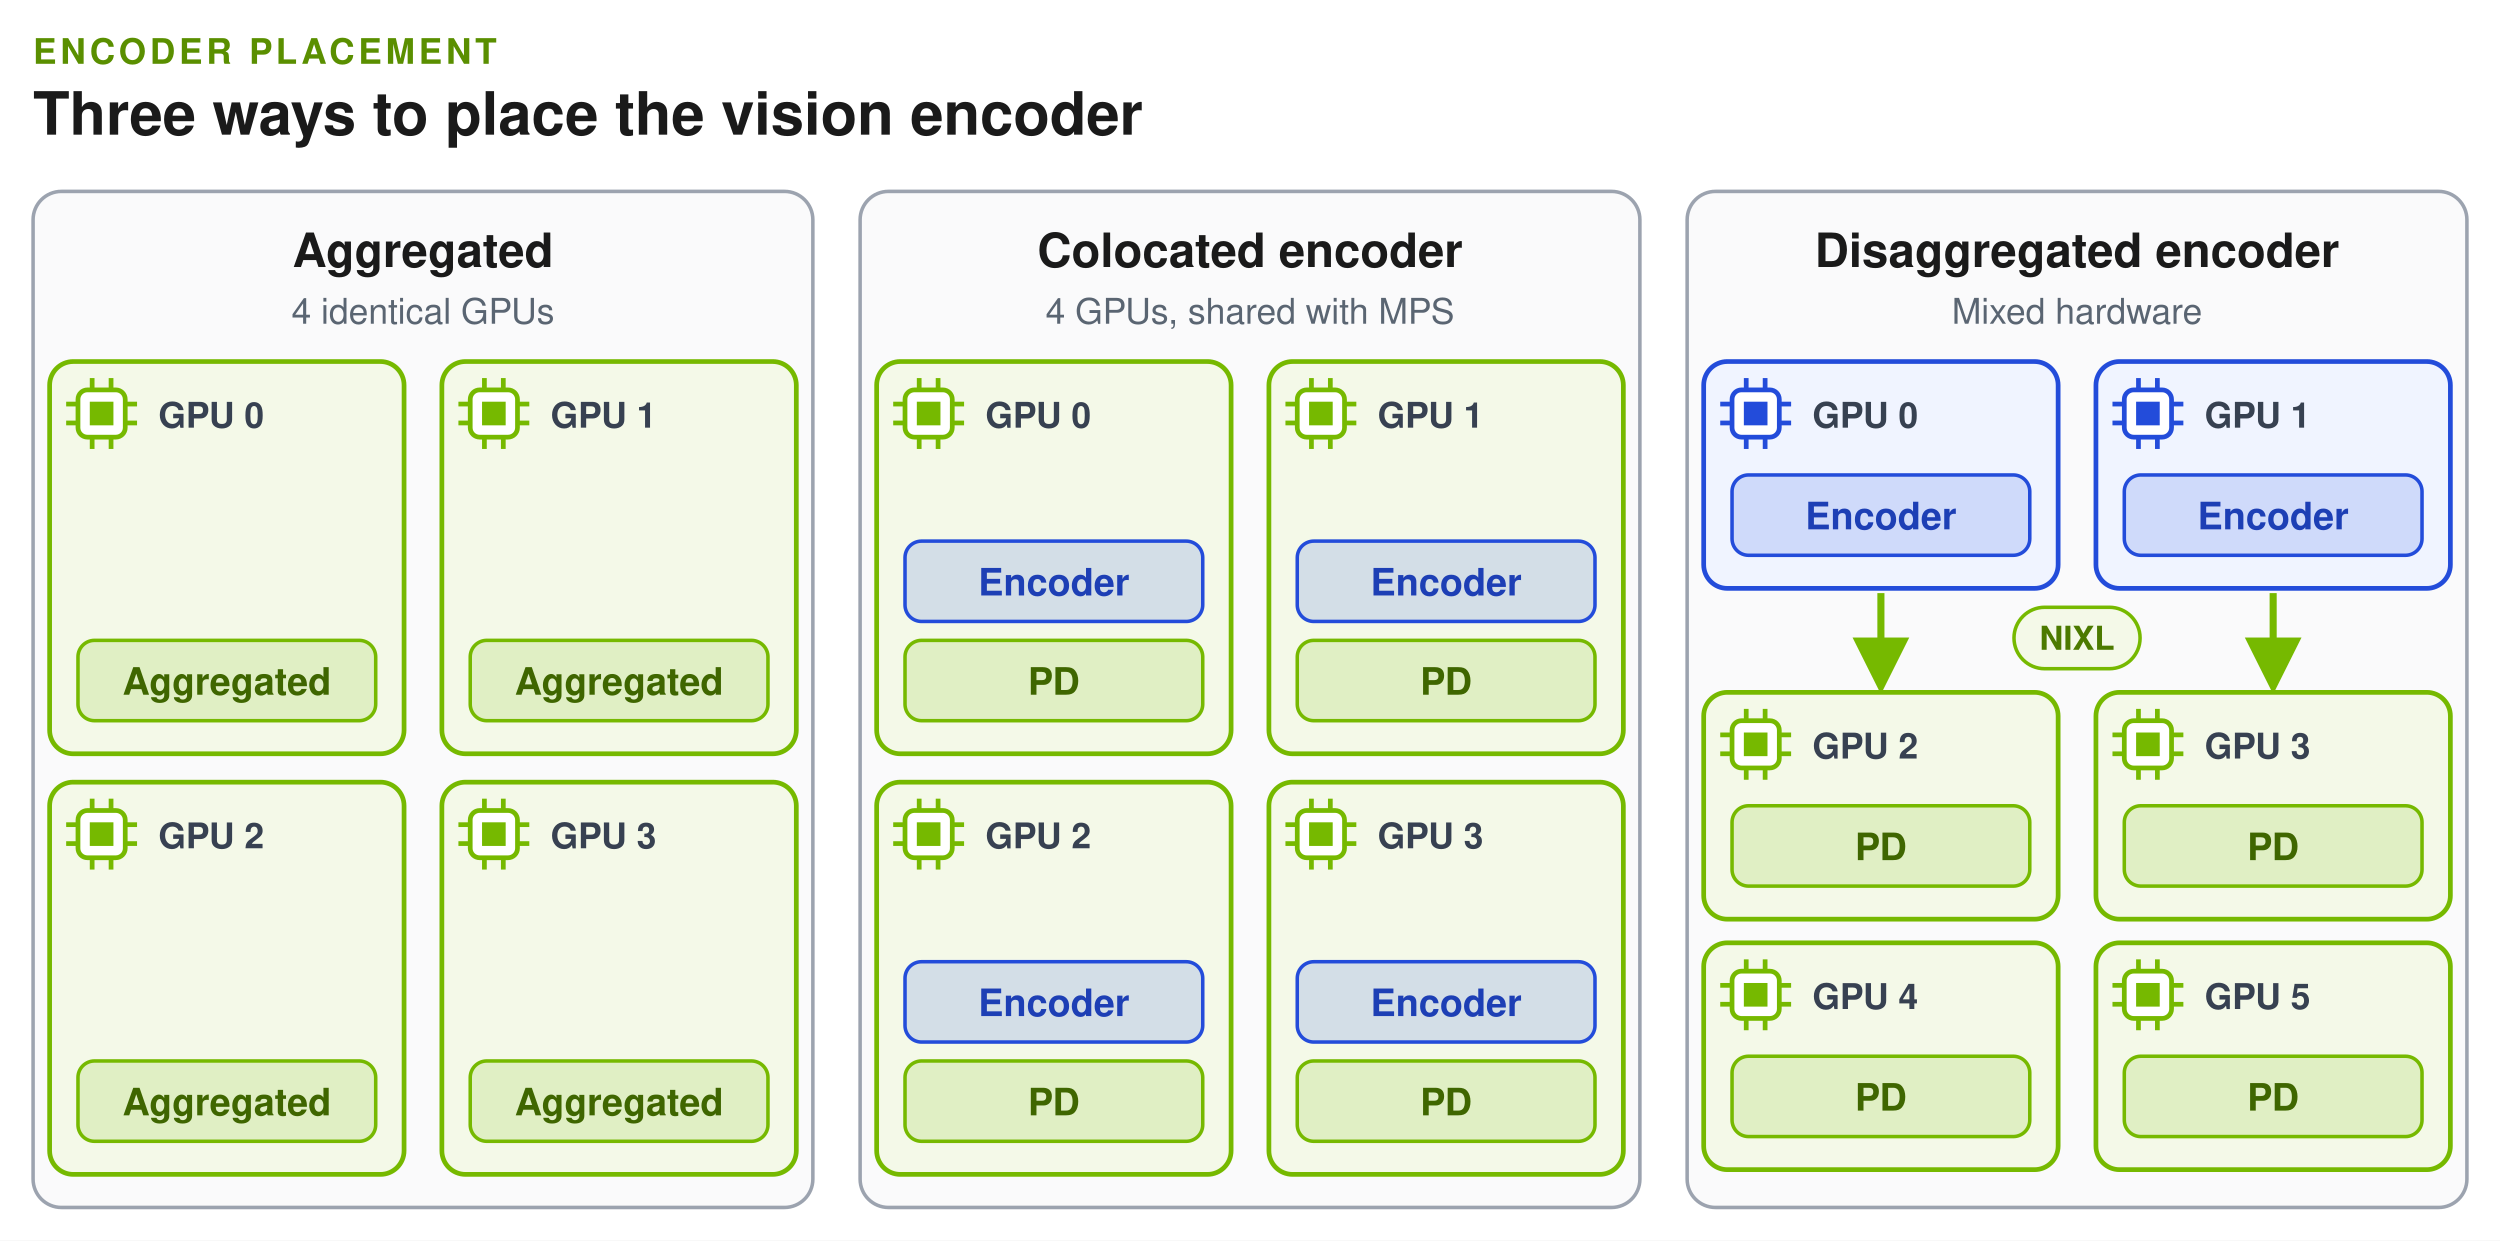
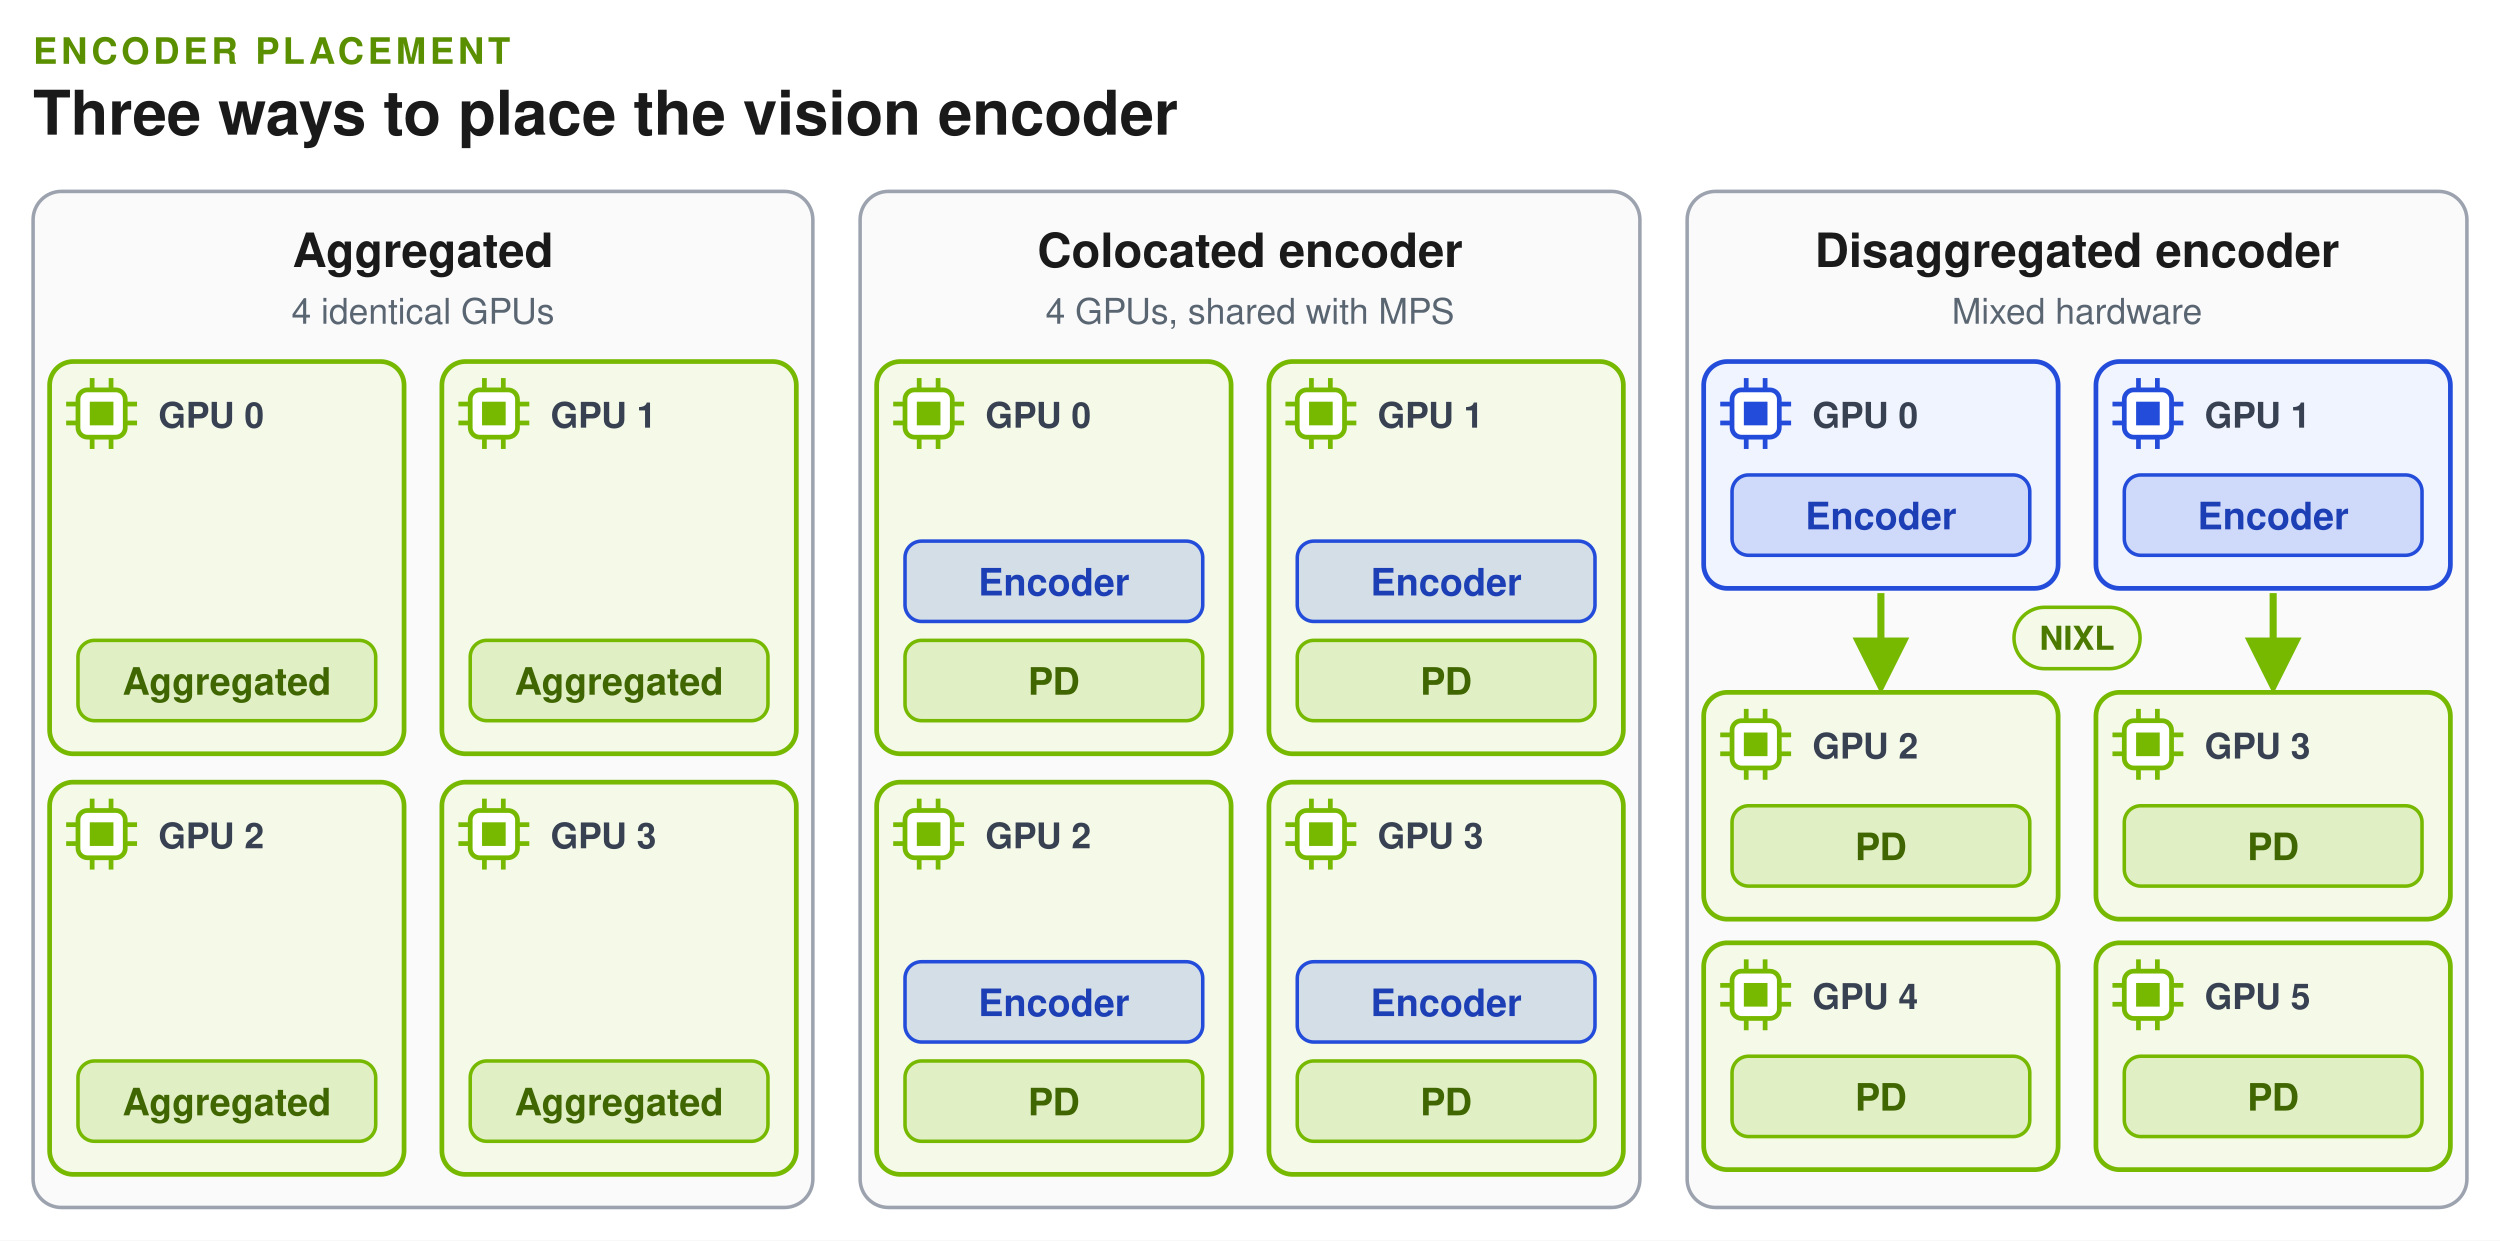
<svg xmlns="http://www.w3.org/2000/svg" width="1058" height="525" viewBox="22 9 1058 525" role="img" aria-labelledby="title desc" font-family="Helvetica, Arial, sans-serif">
  <defs>
    <marker id="arrow" viewBox="0 0 10 10" refX="8" refY="5" markerWidth="8" markerHeight="8" orient="auto">
      <path d="M0,0 L10,5 L0,10 z" fill="#234CDA" />
    </marker>
    <marker id="arrow-green" viewBox="0 0 10 10" refX="8" refY="5" markerWidth="8" markerHeight="8" orient="auto">
      <path d="M0,0 L10,5 L0,10 z" fill="#76B900" />
    </marker>
    <marker id="arrow-gray" viewBox="0 0 10 10" refX="8" refY="5" markerWidth="8" markerHeight="8" orient="auto">
      <path d="M0,0 L10,5 L0,10 z" fill="#9CA3AF" />
    </marker>
    <marker id="arrow-green-start" viewBox="0 0 10 10" refX="8" refY="5" markerWidth="8" markerHeight="8" orient="auto-start-reverse">
      <path d="M0,0 L10,5 L0,10 z" fill="#76B900" />
    </marker>
  </defs>
  <rect x="22" y="9" width="1058" height="525" fill="#FFFFFF" />
-   <text x="36" y="36" font-size="14.9" font-weight="700" letter-spacing="1.6" fill="#5A8F00">ENCODER PLACEMENT</text>
-   <text x="36" y="66" font-size="25.3" font-weight="700" fill="#1A1A1A">Three ways to place the vision encoder</text>
+   <text x="36" y="36" font-size="15.4" font-weight="700" letter-spacing="1.6" fill="#5A8F00">ENCODER PLACEMENT</text>
+   <text x="36" y="66" font-size="26.1" font-weight="700" fill="#1A1A1A">Three ways to place the vision encoder</text>
  <rect x="36" y="90" width="330" height="430" rx="12" fill="#FAFAFB" stroke="#9CA3AF" stroke-width="1.5" />
  <text x="201" y="122" font-size="20" font-weight="700" fill="#1A1A1A" text-anchor="middle">Aggregated</text>
  <text x="201" y="146" font-size="15" font-weight="400" fill="#5A6572" text-anchor="middle">4 identical GPUs</text>
  <rect x="386" y="90" width="330" height="430" rx="12" fill="#FAFAFB" stroke="#9CA3AF" stroke-width="1.5" />
  <text x="551" y="122" font-size="20" font-weight="700" fill="#1A1A1A" text-anchor="middle">Colocated encoder</text>
  <text x="551" y="146" font-size="15" font-weight="400" fill="#5A6572" text-anchor="middle">4 GPUs, shared with MPS</text>
  <rect x="736" y="90" width="330" height="430" rx="12" fill="#FAFAFB" stroke="#9CA3AF" stroke-width="1.5" />
  <text x="901" y="122" font-size="20" font-weight="700" fill="#1A1A1A" text-anchor="middle">Disaggregated encoder</text>
  <text x="901" y="146" font-size="15" font-weight="400" fill="#5A6572" text-anchor="middle">Mixed hardware</text>
  <rect x="43" y="162" width="150" height="166" rx="10" fill="#F4F9E8" stroke="#76B900" stroke-width="2" />
  <rect x="55.0" y="174.0" width="20" height="20" rx="4" fill="#FFFFFF" stroke="#76B900" stroke-width="2" />
  <rect x="60.0" y="179.0" width="10.0" height="10.0" fill="#76B900" />
  <line x1="61.0" y1="169.0" x2="61.0" y2="174.0" stroke="#76B900" stroke-width="2" />
  <line x1="61.0" y1="194.0" x2="61.0" y2="199.0" stroke="#76B900" stroke-width="2" />
  <line x1="50.0" y1="180.0" x2="55.0" y2="180.0" stroke="#76B900" stroke-width="2" />
  <line x1="75.0" y1="180.0" x2="80.0" y2="180.0" stroke="#76B900" stroke-width="2" />
  <line x1="69.0" y1="169.0" x2="69.0" y2="174.0" stroke="#76B900" stroke-width="2" />
  <line x1="69.0" y1="194.0" x2="69.0" y2="199.0" stroke="#76B900" stroke-width="2" />
  <line x1="50.0" y1="188.0" x2="55.0" y2="188.0" stroke="#76B900" stroke-width="2" />
  <line x1="75.0" y1="188.0" x2="80.0" y2="188.0" stroke="#76B900" stroke-width="2" />
  <text x="89" y="190" font-size="15" font-weight="700" fill="#374151" text-anchor="start">GPU 0</text>
  <rect x="55" y="280" width="126" height="34" rx="7" fill="#76B900" fill-opacity="0.16" stroke="#76B900" stroke-width="1.5" />
  <text x="118.0" y="303" font-size="16" font-weight="700" fill="#3F6600" text-anchor="middle">Aggregated</text>
  <rect x="209" y="162" width="150" height="166" rx="10" fill="#F4F9E8" stroke="#76B900" stroke-width="2" />
  <rect x="221.0" y="174.0" width="20" height="20" rx="4" fill="#FFFFFF" stroke="#76B900" stroke-width="2" />
  <rect x="226.0" y="179.0" width="10.0" height="10.0" fill="#76B900" />
  <line x1="227.0" y1="169.0" x2="227.0" y2="174.0" stroke="#76B900" stroke-width="2" />
  <line x1="227.0" y1="194.0" x2="227.0" y2="199.0" stroke="#76B900" stroke-width="2" />
  <line x1="216.0" y1="180.0" x2="221.0" y2="180.0" stroke="#76B900" stroke-width="2" />
  <line x1="241.0" y1="180.0" x2="246.0" y2="180.0" stroke="#76B900" stroke-width="2" />
  <line x1="235.0" y1="169.0" x2="235.0" y2="174.0" stroke="#76B900" stroke-width="2" />
  <line x1="235.0" y1="194.0" x2="235.0" y2="199.0" stroke="#76B900" stroke-width="2" />
  <line x1="216.0" y1="188.0" x2="221.0" y2="188.0" stroke="#76B900" stroke-width="2" />
  <line x1="241.0" y1="188.0" x2="246.0" y2="188.0" stroke="#76B900" stroke-width="2" />
  <text x="255" y="190" font-size="15" font-weight="700" fill="#374151" text-anchor="start">GPU 1</text>
  <rect x="221" y="280" width="126" height="34" rx="7" fill="#76B900" fill-opacity="0.16" stroke="#76B900" stroke-width="1.5" />
  <text x="284.0" y="303" font-size="16" font-weight="700" fill="#3F6600" text-anchor="middle">Aggregated</text>
  <rect x="43" y="340" width="150" height="166" rx="10" fill="#F4F9E8" stroke="#76B900" stroke-width="2" />
  <rect x="55.0" y="352.0" width="20" height="20" rx="4" fill="#FFFFFF" stroke="#76B900" stroke-width="2" />
  <rect x="60.0" y="357.0" width="10.0" height="10.0" fill="#76B900" />
  <line x1="61.0" y1="347.0" x2="61.0" y2="352.0" stroke="#76B900" stroke-width="2" />
  <line x1="61.0" y1="372.0" x2="61.0" y2="377.0" stroke="#76B900" stroke-width="2" />
  <line x1="50.0" y1="358.0" x2="55.0" y2="358.0" stroke="#76B900" stroke-width="2" />
  <line x1="75.0" y1="358.0" x2="80.0" y2="358.0" stroke="#76B900" stroke-width="2" />
  <line x1="69.0" y1="347.0" x2="69.0" y2="352.0" stroke="#76B900" stroke-width="2" />
  <line x1="69.0" y1="372.0" x2="69.0" y2="377.0" stroke="#76B900" stroke-width="2" />
  <line x1="50.0" y1="366.0" x2="55.0" y2="366.0" stroke="#76B900" stroke-width="2" />
  <line x1="75.0" y1="366.0" x2="80.0" y2="366.0" stroke="#76B900" stroke-width="2" />
  <text x="89" y="368" font-size="15" font-weight="700" fill="#374151" text-anchor="start">GPU 2</text>
  <rect x="55" y="458" width="126" height="34" rx="7" fill="#76B900" fill-opacity="0.16" stroke="#76B900" stroke-width="1.5" />
  <text x="118.0" y="481" font-size="16" font-weight="700" fill="#3F6600" text-anchor="middle">Aggregated</text>
  <rect x="209" y="340" width="150" height="166" rx="10" fill="#F4F9E8" stroke="#76B900" stroke-width="2" />
  <rect x="221.0" y="352.0" width="20" height="20" rx="4" fill="#FFFFFF" stroke="#76B900" stroke-width="2" />
  <rect x="226.0" y="357.0" width="10.0" height="10.0" fill="#76B900" />
  <line x1="227.0" y1="347.0" x2="227.0" y2="352.0" stroke="#76B900" stroke-width="2" />
  <line x1="227.0" y1="372.0" x2="227.0" y2="377.0" stroke="#76B900" stroke-width="2" />
  <line x1="216.0" y1="358.0" x2="221.0" y2="358.0" stroke="#76B900" stroke-width="2" />
  <line x1="241.0" y1="358.0" x2="246.0" y2="358.0" stroke="#76B900" stroke-width="2" />
  <line x1="235.0" y1="347.0" x2="235.0" y2="352.0" stroke="#76B900" stroke-width="2" />
  <line x1="235.0" y1="372.0" x2="235.0" y2="377.0" stroke="#76B900" stroke-width="2" />
  <line x1="216.0" y1="366.0" x2="221.0" y2="366.0" stroke="#76B900" stroke-width="2" />
  <line x1="241.0" y1="366.0" x2="246.0" y2="366.0" stroke="#76B900" stroke-width="2" />
  <text x="255" y="368" font-size="15" font-weight="700" fill="#374151" text-anchor="start">GPU 3</text>
  <rect x="221" y="458" width="126" height="34" rx="7" fill="#76B900" fill-opacity="0.16" stroke="#76B900" stroke-width="1.5" />
  <text x="284.0" y="481" font-size="16" font-weight="700" fill="#3F6600" text-anchor="middle">Aggregated</text>
  <rect x="393" y="162" width="150" height="166" rx="10" fill="#F4F9E8" stroke="#76B900" stroke-width="2" />
  <rect x="405.0" y="174.0" width="20" height="20" rx="4" fill="#FFFFFF" stroke="#76B900" stroke-width="2" />
  <rect x="410.0" y="179.0" width="10.0" height="10.0" fill="#76B900" />
  <line x1="411.0" y1="169.0" x2="411.0" y2="174.0" stroke="#76B900" stroke-width="2" />
  <line x1="411.0" y1="194.0" x2="411.0" y2="199.0" stroke="#76B900" stroke-width="2" />
  <line x1="400.0" y1="180.0" x2="405.0" y2="180.0" stroke="#76B900" stroke-width="2" />
  <line x1="425.0" y1="180.0" x2="430.0" y2="180.0" stroke="#76B900" stroke-width="2" />
  <line x1="419.0" y1="169.0" x2="419.0" y2="174.0" stroke="#76B900" stroke-width="2" />
  <line x1="419.0" y1="194.0" x2="419.0" y2="199.0" stroke="#76B900" stroke-width="2" />
  <line x1="400.0" y1="188.0" x2="405.0" y2="188.0" stroke="#76B900" stroke-width="2" />
  <line x1="425.0" y1="188.0" x2="430.0" y2="188.0" stroke="#76B900" stroke-width="2" />
  <text x="439" y="190" font-size="15" font-weight="700" fill="#374151" text-anchor="start">GPU 0</text>
  <rect x="405" y="238" width="126" height="34" rx="7" fill="#234CDA" fill-opacity="0.16" stroke="#234CDA" stroke-width="1.5" />
  <text x="468.0" y="261" font-size="16" font-weight="700" fill="#1D3FB5" text-anchor="middle">Encoder</text>
  <rect x="405" y="280" width="126" height="34" rx="7" fill="#76B900" fill-opacity="0.16" stroke="#76B900" stroke-width="1.5" />
  <text x="468.0" y="303" font-size="16" font-weight="700" fill="#3F6600" text-anchor="middle">PD</text>
  <rect x="559" y="162" width="150" height="166" rx="10" fill="#F4F9E8" stroke="#76B900" stroke-width="2" />
  <rect x="571.0" y="174.0" width="20" height="20" rx="4" fill="#FFFFFF" stroke="#76B900" stroke-width="2" />
  <rect x="576.0" y="179.0" width="10.0" height="10.0" fill="#76B900" />
  <line x1="577.0" y1="169.0" x2="577.0" y2="174.0" stroke="#76B900" stroke-width="2" />
  <line x1="577.0" y1="194.0" x2="577.0" y2="199.0" stroke="#76B900" stroke-width="2" />
  <line x1="566.0" y1="180.0" x2="571.0" y2="180.0" stroke="#76B900" stroke-width="2" />
  <line x1="591.0" y1="180.0" x2="596.0" y2="180.0" stroke="#76B900" stroke-width="2" />
  <line x1="585.0" y1="169.0" x2="585.0" y2="174.0" stroke="#76B900" stroke-width="2" />
  <line x1="585.0" y1="194.0" x2="585.0" y2="199.0" stroke="#76B900" stroke-width="2" />
  <line x1="566.0" y1="188.0" x2="571.0" y2="188.0" stroke="#76B900" stroke-width="2" />
  <line x1="591.0" y1="188.0" x2="596.0" y2="188.0" stroke="#76B900" stroke-width="2" />
  <text x="605" y="190" font-size="15" font-weight="700" fill="#374151" text-anchor="start">GPU 1</text>
  <rect x="571" y="238" width="126" height="34" rx="7" fill="#234CDA" fill-opacity="0.16" stroke="#234CDA" stroke-width="1.5" />
  <text x="634.0" y="261" font-size="16" font-weight="700" fill="#1D3FB5" text-anchor="middle">Encoder</text>
  <rect x="571" y="280" width="126" height="34" rx="7" fill="#76B900" fill-opacity="0.16" stroke="#76B900" stroke-width="1.5" />
  <text x="634.0" y="303" font-size="16" font-weight="700" fill="#3F6600" text-anchor="middle">PD</text>
  <rect x="393" y="340" width="150" height="166" rx="10" fill="#F4F9E8" stroke="#76B900" stroke-width="2" />
  <rect x="405.0" y="352.0" width="20" height="20" rx="4" fill="#FFFFFF" stroke="#76B900" stroke-width="2" />
  <rect x="410.0" y="357.0" width="10.0" height="10.0" fill="#76B900" />
  <line x1="411.0" y1="347.0" x2="411.0" y2="352.0" stroke="#76B900" stroke-width="2" />
  <line x1="411.0" y1="372.0" x2="411.0" y2="377.0" stroke="#76B900" stroke-width="2" />
  <line x1="400.0" y1="358.0" x2="405.0" y2="358.0" stroke="#76B900" stroke-width="2" />
  <line x1="425.0" y1="358.0" x2="430.0" y2="358.0" stroke="#76B900" stroke-width="2" />
  <line x1="419.0" y1="347.0" x2="419.0" y2="352.0" stroke="#76B900" stroke-width="2" />
  <line x1="419.0" y1="372.0" x2="419.0" y2="377.0" stroke="#76B900" stroke-width="2" />
  <line x1="400.0" y1="366.0" x2="405.0" y2="366.0" stroke="#76B900" stroke-width="2" />
  <line x1="425.0" y1="366.0" x2="430.0" y2="366.0" stroke="#76B900" stroke-width="2" />
  <text x="439" y="368" font-size="15" font-weight="700" fill="#374151" text-anchor="start">GPU 2</text>
  <rect x="405" y="416" width="126" height="34" rx="7" fill="#234CDA" fill-opacity="0.16" stroke="#234CDA" stroke-width="1.5" />
  <text x="468.0" y="439" font-size="16" font-weight="700" fill="#1D3FB5" text-anchor="middle">Encoder</text>
  <rect x="405" y="458" width="126" height="34" rx="7" fill="#76B900" fill-opacity="0.16" stroke="#76B900" stroke-width="1.5" />
  <text x="468.0" y="481" font-size="16" font-weight="700" fill="#3F6600" text-anchor="middle">PD</text>
  <rect x="559" y="340" width="150" height="166" rx="10" fill="#F4F9E8" stroke="#76B900" stroke-width="2" />
  <rect x="571.0" y="352.0" width="20" height="20" rx="4" fill="#FFFFFF" stroke="#76B900" stroke-width="2" />
  <rect x="576.0" y="357.0" width="10.0" height="10.0" fill="#76B900" />
  <line x1="577.0" y1="347.0" x2="577.0" y2="352.0" stroke="#76B900" stroke-width="2" />
  <line x1="577.0" y1="372.0" x2="577.0" y2="377.0" stroke="#76B900" stroke-width="2" />
  <line x1="566.0" y1="358.0" x2="571.0" y2="358.0" stroke="#76B900" stroke-width="2" />
  <line x1="591.0" y1="358.0" x2="596.0" y2="358.0" stroke="#76B900" stroke-width="2" />
  <line x1="585.0" y1="347.0" x2="585.0" y2="352.0" stroke="#76B900" stroke-width="2" />
  <line x1="585.0" y1="372.0" x2="585.0" y2="377.0" stroke="#76B900" stroke-width="2" />
  <line x1="566.0" y1="366.0" x2="571.0" y2="366.0" stroke="#76B900" stroke-width="2" />
  <line x1="591.0" y1="366.0" x2="596.0" y2="366.0" stroke="#76B900" stroke-width="2" />
  <text x="605" y="368" font-size="15" font-weight="700" fill="#374151" text-anchor="start">GPU 3</text>
  <rect x="571" y="416" width="126" height="34" rx="7" fill="#234CDA" fill-opacity="0.16" stroke="#234CDA" stroke-width="1.5" />
  <text x="634.0" y="439" font-size="16" font-weight="700" fill="#1D3FB5" text-anchor="middle">Encoder</text>
  <rect x="571" y="458" width="126" height="34" rx="7" fill="#76B900" fill-opacity="0.16" stroke="#76B900" stroke-width="1.5" />
  <text x="634.0" y="481" font-size="16" font-weight="700" fill="#3F6600" text-anchor="middle">PD</text>
  <rect x="743" y="162" width="150" height="96" rx="10" fill="#F0F4FF" stroke="#234CDA" stroke-width="2" />
  <rect x="755.0" y="174.0" width="20" height="20" rx="4" fill="#FFFFFF" stroke="#234CDA" stroke-width="2" />
  <rect x="760.0" y="179.0" width="10.0" height="10.0" fill="#234CDA" />
  <line x1="761.0" y1="169.0" x2="761.0" y2="174.0" stroke="#234CDA" stroke-width="2" />
  <line x1="761.0" y1="194.0" x2="761.0" y2="199.0" stroke="#234CDA" stroke-width="2" />
  <line x1="750.0" y1="180.0" x2="755.0" y2="180.0" stroke="#234CDA" stroke-width="2" />
  <line x1="775.0" y1="180.0" x2="780.0" y2="180.0" stroke="#234CDA" stroke-width="2" />
  <line x1="769.0" y1="169.0" x2="769.0" y2="174.0" stroke="#234CDA" stroke-width="2" />
  <line x1="769.0" y1="194.0" x2="769.0" y2="199.0" stroke="#234CDA" stroke-width="2" />
  <line x1="750.0" y1="188.0" x2="755.0" y2="188.0" stroke="#234CDA" stroke-width="2" />
  <line x1="775.0" y1="188.0" x2="780.0" y2="188.0" stroke="#234CDA" stroke-width="2" />
  <text x="789" y="190" font-size="15" font-weight="700" fill="#374151" text-anchor="start">GPU 0</text>
  <rect x="755" y="210" width="126" height="34" rx="7" fill="#234CDA" fill-opacity="0.16" stroke="#234CDA" stroke-width="1.5" />
  <text x="818.0" y="233" font-size="16" font-weight="700" fill="#1D3FB5" text-anchor="middle">Encoder</text>
  <rect x="909" y="162" width="150" height="96" rx="10" fill="#F0F4FF" stroke="#234CDA" stroke-width="2" />
  <rect x="921.0" y="174.0" width="20" height="20" rx="4" fill="#FFFFFF" stroke="#234CDA" stroke-width="2" />
  <rect x="926.0" y="179.0" width="10.0" height="10.0" fill="#234CDA" />
  <line x1="927.0" y1="169.0" x2="927.0" y2="174.0" stroke="#234CDA" stroke-width="2" />
  <line x1="927.0" y1="194.0" x2="927.0" y2="199.0" stroke="#234CDA" stroke-width="2" />
  <line x1="916.0" y1="180.0" x2="921.0" y2="180.0" stroke="#234CDA" stroke-width="2" />
  <line x1="941.0" y1="180.0" x2="946.0" y2="180.0" stroke="#234CDA" stroke-width="2" />
  <line x1="935.0" y1="169.0" x2="935.0" y2="174.0" stroke="#234CDA" stroke-width="2" />
  <line x1="935.0" y1="194.0" x2="935.0" y2="199.0" stroke="#234CDA" stroke-width="2" />
  <line x1="916.0" y1="188.0" x2="921.0" y2="188.0" stroke="#234CDA" stroke-width="2" />
  <line x1="941.0" y1="188.0" x2="946.0" y2="188.0" stroke="#234CDA" stroke-width="2" />
  <text x="955" y="190" font-size="15" font-weight="700" fill="#374151" text-anchor="start">GPU 1</text>
  <rect x="921" y="210" width="126" height="34" rx="7" fill="#234CDA" fill-opacity="0.16" stroke="#234CDA" stroke-width="1.5" />
  <text x="984.0" y="233" font-size="16" font-weight="700" fill="#1D3FB5" text-anchor="middle">Encoder</text>
  <line x1="818" y1="260" x2="818" y2="298" stroke="#76B900" stroke-width="3" marker-end="url(#arrow-green)" />
  <line x1="984" y1="260" x2="984" y2="298" stroke="#76B900" stroke-width="3" marker-end="url(#arrow-green)" />
  <rect x="874.32" y="266" width="53.36" height="26" rx="13" fill="#F4F9E8" stroke="#76B900" stroke-width="1.5" />
  <text x="901" y="284" font-size="14" font-weight="700" fill="#4C7A00" text-anchor="middle">NIXL</text>
  <rect x="743" y="302" width="150" height="96" rx="10" fill="#F4F9E8" stroke="#76B900" stroke-width="2" />
  <rect x="755.0" y="314.0" width="20" height="20" rx="4" fill="#FFFFFF" stroke="#76B900" stroke-width="2" />
  <rect x="760.0" y="319.0" width="10.0" height="10.0" fill="#76B900" />
  <line x1="761.0" y1="309.0" x2="761.0" y2="314.0" stroke="#76B900" stroke-width="2" />
  <line x1="761.0" y1="334.0" x2="761.0" y2="339.0" stroke="#76B900" stroke-width="2" />
  <line x1="750.0" y1="320.0" x2="755.0" y2="320.0" stroke="#76B900" stroke-width="2" />
  <line x1="775.0" y1="320.0" x2="780.0" y2="320.0" stroke="#76B900" stroke-width="2" />
  <line x1="769.0" y1="309.0" x2="769.0" y2="314.0" stroke="#76B900" stroke-width="2" />
  <line x1="769.0" y1="334.0" x2="769.0" y2="339.0" stroke="#76B900" stroke-width="2" />
  <line x1="750.0" y1="328.0" x2="755.0" y2="328.0" stroke="#76B900" stroke-width="2" />
  <line x1="775.0" y1="328.0" x2="780.0" y2="328.0" stroke="#76B900" stroke-width="2" />
  <text x="789" y="330" font-size="15" font-weight="700" fill="#374151" text-anchor="start">GPU 2</text>
  <rect x="755" y="350" width="126" height="34" rx="7" fill="#76B900" fill-opacity="0.16" stroke="#76B900" stroke-width="1.5" />
  <text x="818.0" y="373" font-size="16" font-weight="700" fill="#3F6600" text-anchor="middle">PD</text>
  <rect x="909" y="302" width="150" height="96" rx="10" fill="#F4F9E8" stroke="#76B900" stroke-width="2" />
  <rect x="921.0" y="314.0" width="20" height="20" rx="4" fill="#FFFFFF" stroke="#76B900" stroke-width="2" />
  <rect x="926.0" y="319.0" width="10.0" height="10.0" fill="#76B900" />
  <line x1="927.0" y1="309.0" x2="927.0" y2="314.0" stroke="#76B900" stroke-width="2" />
  <line x1="927.0" y1="334.0" x2="927.0" y2="339.0" stroke="#76B900" stroke-width="2" />
  <line x1="916.0" y1="320.0" x2="921.0" y2="320.0" stroke="#76B900" stroke-width="2" />
  <line x1="941.0" y1="320.0" x2="946.0" y2="320.0" stroke="#76B900" stroke-width="2" />
  <line x1="935.0" y1="309.0" x2="935.0" y2="314.0" stroke="#76B900" stroke-width="2" />
  <line x1="935.0" y1="334.0" x2="935.0" y2="339.0" stroke="#76B900" stroke-width="2" />
  <line x1="916.0" y1="328.0" x2="921.0" y2="328.0" stroke="#76B900" stroke-width="2" />
  <line x1="941.0" y1="328.0" x2="946.0" y2="328.0" stroke="#76B900" stroke-width="2" />
  <text x="955" y="330" font-size="15" font-weight="700" fill="#374151" text-anchor="start">GPU 3</text>
  <rect x="921" y="350" width="126" height="34" rx="7" fill="#76B900" fill-opacity="0.16" stroke="#76B900" stroke-width="1.5" />
  <text x="984.0" y="373" font-size="16" font-weight="700" fill="#3F6600" text-anchor="middle">PD</text>
  <rect x="743" y="408" width="150" height="96" rx="10" fill="#F4F9E8" stroke="#76B900" stroke-width="2" />
  <rect x="755.0" y="420.0" width="20" height="20" rx="4" fill="#FFFFFF" stroke="#76B900" stroke-width="2" />
  <rect x="760.0" y="425.0" width="10.0" height="10.0" fill="#76B900" />
  <line x1="761.0" y1="415.0" x2="761.0" y2="420.0" stroke="#76B900" stroke-width="2" />
  <line x1="761.0" y1="440.0" x2="761.0" y2="445.0" stroke="#76B900" stroke-width="2" />
  <line x1="750.0" y1="426.0" x2="755.0" y2="426.0" stroke="#76B900" stroke-width="2" />
  <line x1="775.0" y1="426.0" x2="780.0" y2="426.0" stroke="#76B900" stroke-width="2" />
  <line x1="769.0" y1="415.0" x2="769.0" y2="420.0" stroke="#76B900" stroke-width="2" />
  <line x1="769.0" y1="440.0" x2="769.0" y2="445.0" stroke="#76B900" stroke-width="2" />
  <line x1="750.0" y1="434.0" x2="755.0" y2="434.0" stroke="#76B900" stroke-width="2" />
  <line x1="775.0" y1="434.0" x2="780.0" y2="434.0" stroke="#76B900" stroke-width="2" />
  <text x="789" y="436" font-size="15" font-weight="700" fill="#374151" text-anchor="start">GPU 4</text>
  <rect x="755" y="456" width="126" height="34" rx="7" fill="#76B900" fill-opacity="0.16" stroke="#76B900" stroke-width="1.5" />
  <text x="818.0" y="479" font-size="16" font-weight="700" fill="#3F6600" text-anchor="middle">PD</text>
  <rect x="909" y="408" width="150" height="96" rx="10" fill="#F4F9E8" stroke="#76B900" stroke-width="2" />
  <rect x="921.0" y="420.0" width="20" height="20" rx="4" fill="#FFFFFF" stroke="#76B900" stroke-width="2" />
  <rect x="926.0" y="425.0" width="10.0" height="10.0" fill="#76B900" />
  <line x1="927.0" y1="415.0" x2="927.0" y2="420.0" stroke="#76B900" stroke-width="2" />
  <line x1="927.0" y1="440.0" x2="927.0" y2="445.0" stroke="#76B900" stroke-width="2" />
  <line x1="916.0" y1="426.0" x2="921.0" y2="426.0" stroke="#76B900" stroke-width="2" />
  <line x1="941.0" y1="426.0" x2="946.0" y2="426.0" stroke="#76B900" stroke-width="2" />
  <line x1="935.0" y1="415.0" x2="935.0" y2="420.0" stroke="#76B900" stroke-width="2" />
  <line x1="935.0" y1="440.0" x2="935.0" y2="445.0" stroke="#76B900" stroke-width="2" />
  <line x1="916.0" y1="434.0" x2="921.0" y2="434.0" stroke="#76B900" stroke-width="2" />
  <line x1="941.0" y1="434.0" x2="946.0" y2="434.0" stroke="#76B900" stroke-width="2" />
  <text x="955" y="436" font-size="15" font-weight="700" fill="#374151" text-anchor="start">GPU 5</text>
  <rect x="921" y="456" width="126" height="34" rx="7" fill="#76B900" fill-opacity="0.16" stroke="#76B900" stroke-width="1.5" />
  <text x="984.0" y="479" font-size="16" font-weight="700" fill="#3F6600" text-anchor="middle">PD</text>
</svg>
